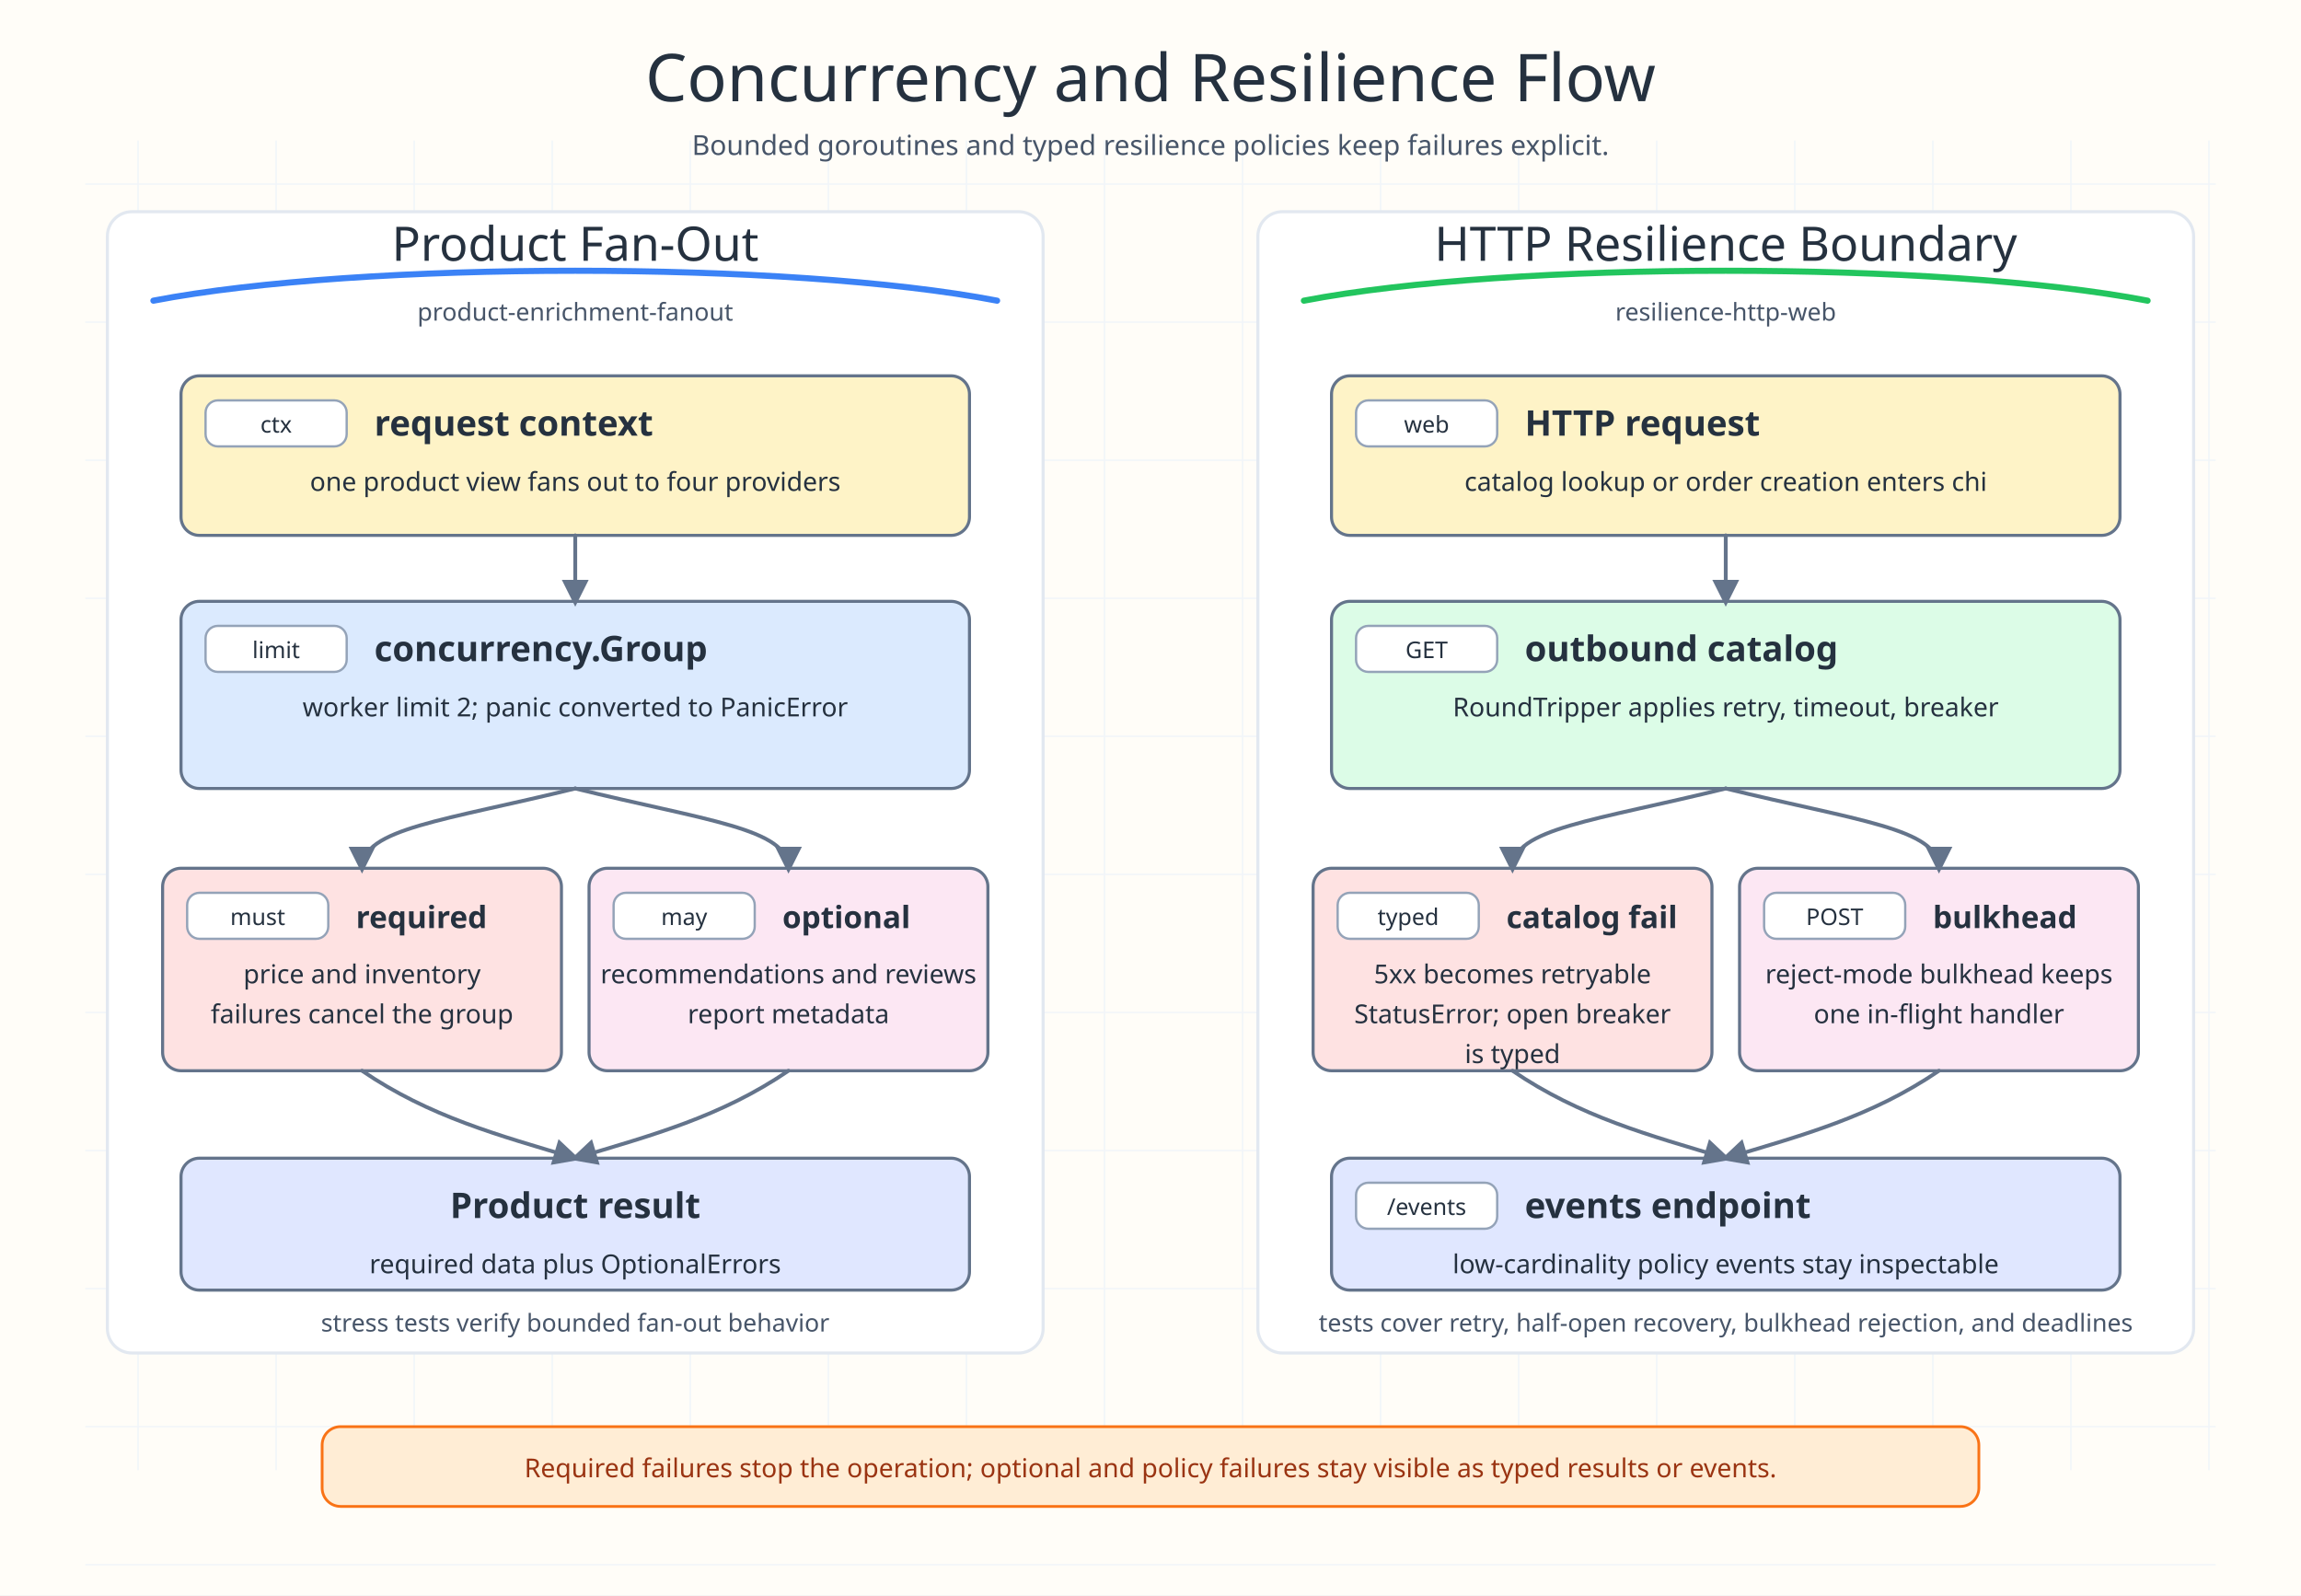
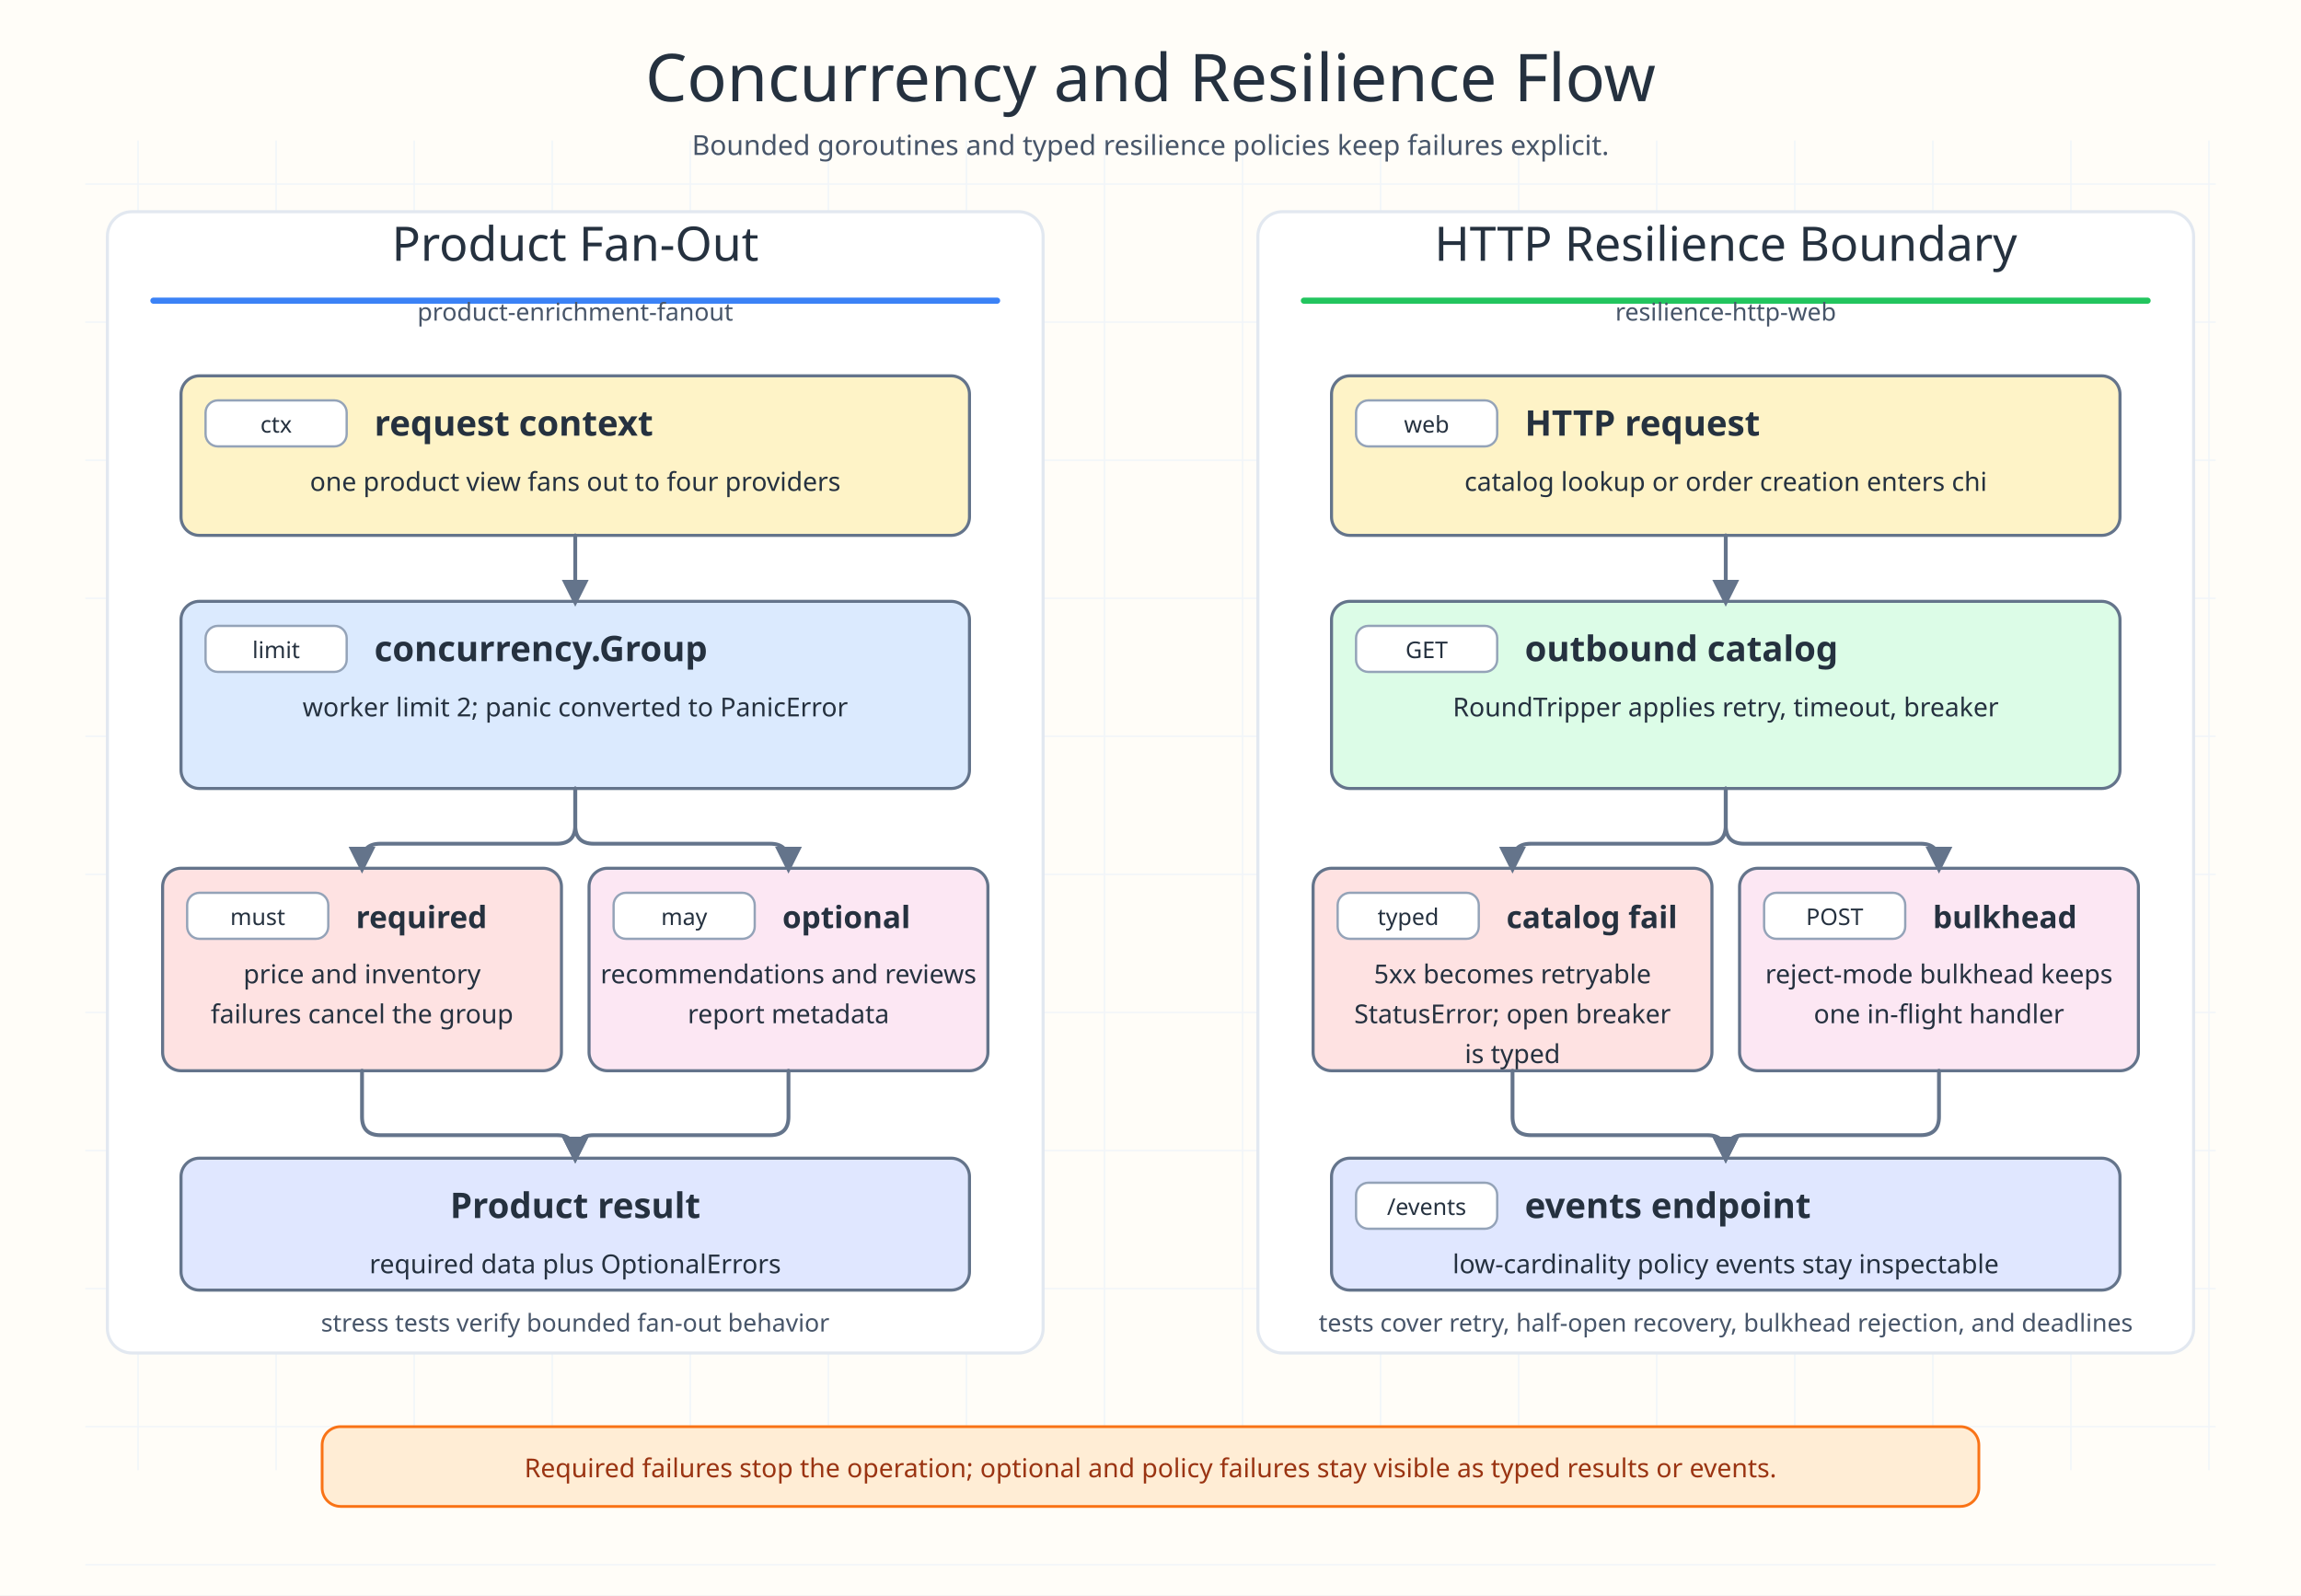
<svg xmlns="http://www.w3.org/2000/svg" width="1500" height="1040" viewBox="0 0 1500 1040">
  <defs>
    <marker id="arrow" viewBox="0 0 10 10" refX="8" refY="5" markerWidth="7" markerHeight="7" orient="auto-start-reverse">
      <path d="M 0 0 L 10 5 L 0 10 z" fill="#64748b" />
    </marker>
  </defs>
  <rect x="0" y="0" width="1500" height="1040" rx="0" fill="#fffdf8" stroke="#fffdf8" stroke-width="0" />
  <path d="M 90 92 L 90 958" fill="none" stroke="#f1f5f9" stroke-width="1" stroke-linecap="round" />
  <path d="M 180 92 L 180 958" fill="none" stroke="#f1f5f9" stroke-width="1" stroke-linecap="round" />
  <path d="M 270 92 L 270 958" fill="none" stroke="#f1f5f9" stroke-width="1" stroke-linecap="round" />
  <path d="M 360 92 L 360 958" fill="none" stroke="#f1f5f9" stroke-width="1" stroke-linecap="round" />
  <path d="M 450 92 L 450 958" fill="none" stroke="#f1f5f9" stroke-width="1" stroke-linecap="round" />
  <path d="M 540 92 L 540 958" fill="none" stroke="#f1f5f9" stroke-width="1" stroke-linecap="round" />
  <path d="M 630 92 L 630 958" fill="none" stroke="#f1f5f9" stroke-width="1" stroke-linecap="round" />
  <path d="M 720 92 L 720 958" fill="none" stroke="#f1f5f9" stroke-width="1" stroke-linecap="round" />
  <path d="M 810 92 L 810 958" fill="none" stroke="#f1f5f9" stroke-width="1" stroke-linecap="round" />
  <path d="M 900 92 L 900 958" fill="none" stroke="#f1f5f9" stroke-width="1" stroke-linecap="round" />
  <path d="M 990 92 L 990 958" fill="none" stroke="#f1f5f9" stroke-width="1" stroke-linecap="round" />
  <path d="M 1080 92 L 1080 958" fill="none" stroke="#f1f5f9" stroke-width="1" stroke-linecap="round" />
  <path d="M 1170 92 L 1170 958" fill="none" stroke="#f1f5f9" stroke-width="1" stroke-linecap="round" />
  <path d="M 1260 92 L 1260 958" fill="none" stroke="#f1f5f9" stroke-width="1" stroke-linecap="round" />
  <path d="M 1350 92 L 1350 958" fill="none" stroke="#f1f5f9" stroke-width="1" stroke-linecap="round" />
  <path d="M 1440 92 L 1440 958" fill="none" stroke="#f1f5f9" stroke-width="1" stroke-linecap="round" />
  <path d="M 56 120 L 1444 120" fill="none" stroke="#f1f5f9" stroke-width="1" stroke-linecap="round" />
  <path d="M 56 210 L 1444 210" fill="none" stroke="#f1f5f9" stroke-width="1" stroke-linecap="round" />
  <path d="M 56 300 L 1444 300" fill="none" stroke="#f1f5f9" stroke-width="1" stroke-linecap="round" />
  <path d="M 56 390 L 1444 390" fill="none" stroke="#f1f5f9" stroke-width="1" stroke-linecap="round" />
  <path d="M 56 480 L 1444 480" fill="none" stroke="#f1f5f9" stroke-width="1" stroke-linecap="round" />
  <path d="M 56 570 L 1444 570" fill="none" stroke="#f1f5f9" stroke-width="1" stroke-linecap="round" />
  <path d="M 56 660 L 1444 660" fill="none" stroke="#f1f5f9" stroke-width="1" stroke-linecap="round" />
  <path d="M 56 750 L 1444 750" fill="none" stroke="#f1f5f9" stroke-width="1" stroke-linecap="round" />
  <path d="M 56 840 L 1444 840" fill="none" stroke="#f1f5f9" stroke-width="1" stroke-linecap="round" />
  <path d="M 56 930 L 1444 930" fill="none" stroke="#f1f5f9" stroke-width="1" stroke-linecap="round" />
  <path d="M 56 1020 L 1444 1020" fill="none" stroke="#f1f5f9" stroke-width="1" stroke-linecap="round" />
  <text x="750.0" y="66" text-anchor="middle" font-family="Architects Daughter" font-size="43" font-weight="400" fill="#25313f">Concurrency and Resilience Flow</text>
  <text x="750.0" y="101" text-anchor="middle" font-family="Comic Mono" font-size="18" font-weight="400" fill="#475569">Bounded goroutines and typed resilience policies keep failures explicit.</text>
  <rect x="70" y="138" width="610" height="744" rx="16" fill="#ffffff" stroke="#e2e8f0" stroke-width="2" />
-   <path d="M 100 196 C 235 170, 515 170, 650 196" fill="none" stroke="#3b82f6" stroke-width="4" stroke-linecap="round" stroke-linejoin="round" />
+   <path d="M 100 196 H 650" fill="none" stroke="#3b82f6" stroke-width="4" stroke-linecap="round" stroke-linejoin="round" />
  <text x="375" y="170" text-anchor="middle" font-family="Architects Daughter" font-size="31" font-weight="400" fill="#25313f">Product Fan-Out</text>
  <text x="375" y="209" text-anchor="middle" font-family="Comic Mono" font-size="16" font-weight="400" fill="#475569">product-enrichment-fanout</text>
  <rect x="820" y="138" width="610" height="744" rx="16" fill="#ffffff" stroke="#e2e8f0" stroke-width="2" />
-   <path d="M 850 196 C 985 170, 1265 170, 1400 196" fill="none" stroke="#22c55e" stroke-width="4" stroke-linecap="round" stroke-linejoin="round" />
+   <path d="M 850 196 H 1400" fill="none" stroke="#22c55e" stroke-width="4" stroke-linecap="round" stroke-linejoin="round" />
  <text x="1125" y="170" text-anchor="middle" font-family="Architects Daughter" font-size="31" font-weight="400" fill="#25313f">HTTP Resilience Boundary</text>
  <text x="1125" y="209" text-anchor="middle" font-family="Comic Mono" font-size="16" font-weight="400" fill="#475569">resilience-http-web</text>
  <rect x="118" y="245" width="514" height="104" rx="12" fill="#fef3c7" stroke="#64748b" stroke-width="2" />
  <rect x="134" y="261" width="92" height="30" rx="8" fill="#ffffff" stroke="#94a3b8" stroke-width="1.5" />
  <text x="180.0" y="282" text-anchor="middle" font-family="Comic Mono" font-size="15" font-weight="400" fill="#25313f">ctx</text>
  <text x="244" y="284" text-anchor="start" font-family="Comic Mono" font-size="23" font-weight="700" fill="#25313f">request context</text>
  <text x="375.0" y="320" text-anchor="middle" font-family="Comic Mono" font-size="17" font-weight="400" fill="#25313f">one product view fans out to four providers</text>
  <rect x="118" y="392" width="514" height="122" rx="12" fill="#dbeafe" stroke="#64748b" stroke-width="2" />
  <rect x="134" y="408" width="92" height="30" rx="8" fill="#ffffff" stroke="#94a3b8" stroke-width="1.5" />
  <text x="180.0" y="429" text-anchor="middle" font-family="Comic Mono" font-size="15" font-weight="400" fill="#25313f">limit</text>
  <text x="244" y="431" text-anchor="start" font-family="Comic Mono" font-size="23" font-weight="700" fill="#25313f">concurrency.Group</text>
  <text x="375.0" y="467" text-anchor="middle" font-family="Comic Mono" font-size="17" font-weight="400" fill="#25313f">worker limit 2; panic converted to PanicError</text>
  <rect x="106" y="566" width="260" height="132" rx="12" fill="#fee2e2" stroke="#64748b" stroke-width="2" />
  <rect x="122" y="582" width="92" height="30" rx="8" fill="#ffffff" stroke="#94a3b8" stroke-width="1.5" />
  <text x="168.0" y="603" text-anchor="middle" font-family="Comic Mono" font-size="15" font-weight="400" fill="#25313f">must</text>
  <text x="232" y="605" text-anchor="start" font-family="Comic Mono" font-size="20" font-weight="700" fill="#25313f">required</text>
  <text x="236.0" y="641" text-anchor="middle" font-family="Comic Mono" font-size="17" font-weight="400" fill="#25313f">price and inventory</text>
  <text x="236.0" y="667" text-anchor="middle" font-family="Comic Mono" font-size="17" font-weight="400" fill="#25313f">failures cancel the group</text>
  <rect x="384" y="566" width="260" height="132" rx="12" fill="#fce7f3" stroke="#64748b" stroke-width="2" />
  <rect x="400" y="582" width="92" height="30" rx="8" fill="#ffffff" stroke="#94a3b8" stroke-width="1.5" />
  <text x="446.0" y="603" text-anchor="middle" font-family="Comic Mono" font-size="15" font-weight="400" fill="#25313f">may</text>
  <text x="510" y="605" text-anchor="start" font-family="Comic Mono" font-size="20" font-weight="700" fill="#25313f">optional</text>
  <text x="514.0" y="641" text-anchor="middle" font-family="Comic Mono" font-size="17" font-weight="400" fill="#25313f">recommendations and reviews</text>
  <text x="514.0" y="667" text-anchor="middle" font-family="Comic Mono" font-size="17" font-weight="400" fill="#25313f">report metadata</text>
  <rect x="118" y="755" width="514" height="86" rx="12" fill="#e0e7ff" stroke="#64748b" stroke-width="2" />
  <text x="375.0" y="794" text-anchor="middle" font-family="Comic Mono" font-size="23" font-weight="700" fill="#25313f">Product result</text>
  <text x="375.0" y="830" text-anchor="middle" font-family="Comic Mono" font-size="17" font-weight="400" fill="#25313f">required data plus OptionalErrors</text>
  <path d="M 375 349 L 375 392" fill="none" stroke="#64748b" stroke-width="2.5" stroke-linecap="round" marker-end="url(#arrow)" />
-   <path d="M 375 514 C 290 535, 236 540, 236 566" fill="none" stroke="#64748b" stroke-width="2.5" stroke-linecap="round" stroke-linejoin="round" marker-end="url(#arrow)" />
-   <path d="M 375 514 C 460 535, 514 540, 514 566" fill="none" stroke="#64748b" stroke-width="2.5" stroke-linecap="round" stroke-linejoin="round" marker-end="url(#arrow)" />
-   <path d="M 236 698 C 280 728, 325 740, 375 755" fill="none" stroke="#64748b" stroke-width="2.5" stroke-linecap="round" stroke-linejoin="round" marker-end="url(#arrow)" />
-   <path d="M 514 698 C 470 728, 425 740, 375 755" fill="none" stroke="#64748b" stroke-width="2.5" stroke-linecap="round" stroke-linejoin="round" marker-end="url(#arrow)" />
+   <path d="M 375 514 V 538 Q 375 550 363 550 H 248 Q 236 550 236 562 V 566" fill="none" stroke="#64748b" stroke-width="2.5" stroke-linecap="round" stroke-linejoin="round" marker-end="url(#arrow)" />
+   <path d="M 375 514 V 538 Q 375 550 387 550 H 502 Q 514 550 514 562 V 566" fill="none" stroke="#64748b" stroke-width="2.5" stroke-linecap="round" stroke-linejoin="round" marker-end="url(#arrow)" />
+   <path d="M 236 698 V 728 Q 236 740 248 740 H 363 Q 375 740 375 752 V 755" fill="none" stroke="#64748b" stroke-width="2.5" stroke-linecap="round" stroke-linejoin="round" marker-end="url(#arrow)" />
+   <path d="M 514 698 V 728 Q 514 740 502 740 H 387 Q 375 740 375 752 V 755" fill="none" stroke="#64748b" stroke-width="2.5" stroke-linecap="round" stroke-linejoin="round" marker-end="url(#arrow)" />
  <text x="375" y="868" text-anchor="middle" font-family="Comic Mono" font-size="16" font-weight="400" fill="#475569">stress tests verify bounded fan-out behavior</text>
  <rect x="868" y="245" width="514" height="104" rx="12" fill="#fef3c7" stroke="#64748b" stroke-width="2" />
  <rect x="884" y="261" width="92" height="30" rx="8" fill="#ffffff" stroke="#94a3b8" stroke-width="1.5" />
  <text x="930.0" y="282" text-anchor="middle" font-family="Comic Mono" font-size="15" font-weight="400" fill="#25313f">web</text>
  <text x="994" y="284" text-anchor="start" font-family="Comic Mono" font-size="23" font-weight="700" fill="#25313f">HTTP request</text>
  <text x="1125.0" y="320" text-anchor="middle" font-family="Comic Mono" font-size="17" font-weight="400" fill="#25313f">catalog lookup or order creation enters chi</text>
  <rect x="868" y="392" width="514" height="122" rx="12" fill="#dcfce7" stroke="#64748b" stroke-width="2" />
  <rect x="884" y="408" width="92" height="30" rx="8" fill="#ffffff" stroke="#94a3b8" stroke-width="1.5" />
  <text x="930.0" y="429" text-anchor="middle" font-family="Comic Mono" font-size="15" font-weight="400" fill="#25313f">GET</text>
  <text x="994" y="431" text-anchor="start" font-family="Comic Mono" font-size="23" font-weight="700" fill="#25313f">outbound catalog</text>
  <text x="1125.0" y="467" text-anchor="middle" font-family="Comic Mono" font-size="17" font-weight="400" fill="#25313f">RoundTripper applies retry, timeout, breaker</text>
  <rect x="856" y="566" width="260" height="132" rx="12" fill="#fee2e2" stroke="#64748b" stroke-width="2" />
  <rect x="872" y="582" width="92" height="30" rx="8" fill="#ffffff" stroke="#94a3b8" stroke-width="1.5" />
  <text x="918.0" y="603" text-anchor="middle" font-family="Comic Mono" font-size="15" font-weight="400" fill="#25313f">typed</text>
  <text x="982" y="605" text-anchor="start" font-family="Comic Mono" font-size="20" font-weight="700" fill="#25313f">catalog fail</text>
  <text x="986.0" y="641" text-anchor="middle" font-family="Comic Mono" font-size="17" font-weight="400" fill="#25313f">5xx becomes retryable</text>
  <text x="986.0" y="667" text-anchor="middle" font-family="Comic Mono" font-size="17" font-weight="400" fill="#25313f">StatusError; open breaker</text>
  <text x="986.0" y="693" text-anchor="middle" font-family="Comic Mono" font-size="17" font-weight="400" fill="#25313f">is typed</text>
  <rect x="1134" y="566" width="260" height="132" rx="12" fill="#fce7f3" stroke="#64748b" stroke-width="2" />
  <rect x="1150" y="582" width="92" height="30" rx="8" fill="#ffffff" stroke="#94a3b8" stroke-width="1.5" />
  <text x="1196.0" y="603" text-anchor="middle" font-family="Comic Mono" font-size="15" font-weight="400" fill="#25313f">POST</text>
  <text x="1260" y="605" text-anchor="start" font-family="Comic Mono" font-size="20" font-weight="700" fill="#25313f">bulkhead</text>
  <text x="1264.0" y="641" text-anchor="middle" font-family="Comic Mono" font-size="17" font-weight="400" fill="#25313f">reject-mode bulkhead keeps</text>
  <text x="1264.0" y="667" text-anchor="middle" font-family="Comic Mono" font-size="17" font-weight="400" fill="#25313f">one in-flight handler</text>
  <rect x="868" y="755" width="514" height="86" rx="12" fill="#e0e7ff" stroke="#64748b" stroke-width="2" />
  <rect x="884" y="771" width="92" height="30" rx="8" fill="#ffffff" stroke="#94a3b8" stroke-width="1.5" />
  <text x="930.0" y="792" text-anchor="middle" font-family="Comic Mono" font-size="15" font-weight="400" fill="#25313f">/events</text>
  <text x="994" y="794" text-anchor="start" font-family="Comic Mono" font-size="23" font-weight="700" fill="#25313f">events endpoint</text>
  <text x="1125.0" y="830" text-anchor="middle" font-family="Comic Mono" font-size="17" font-weight="400" fill="#25313f">low-cardinality policy events stay inspectable</text>
  <path d="M 1125 349 L 1125 392" fill="none" stroke="#64748b" stroke-width="2.5" stroke-linecap="round" marker-end="url(#arrow)" />
-   <path d="M 1125 514 C 1040 535, 986 540, 986 566" fill="none" stroke="#64748b" stroke-width="2.5" stroke-linecap="round" stroke-linejoin="round" marker-end="url(#arrow)" />
-   <path d="M 1125 514 C 1210 535, 1264 540, 1264 566" fill="none" stroke="#64748b" stroke-width="2.5" stroke-linecap="round" stroke-linejoin="round" marker-end="url(#arrow)" />
-   <path d="M 986 698 C 1030 728, 1075 740, 1125 755" fill="none" stroke="#64748b" stroke-width="2.5" stroke-linecap="round" stroke-linejoin="round" marker-end="url(#arrow)" />
-   <path d="M 1264 698 C 1220 728, 1175 740, 1125 755" fill="none" stroke="#64748b" stroke-width="2.5" stroke-linecap="round" stroke-linejoin="round" marker-end="url(#arrow)" />
+   <path d="M 1125 514 V 538 Q 1125 550 1113 550 H 998 Q 986 550 986 562 V 566" fill="none" stroke="#64748b" stroke-width="2.5" stroke-linecap="round" stroke-linejoin="round" marker-end="url(#arrow)" />
+   <path d="M 1125 514 V 538 Q 1125 550 1137 550 H 1252 Q 1264 550 1264 562 V 566" fill="none" stroke="#64748b" stroke-width="2.5" stroke-linecap="round" stroke-linejoin="round" marker-end="url(#arrow)" />
+   <path d="M 986 698 V 728 Q 986 740 998 740 H 1113 Q 1125 740 1125 752 V 755" fill="none" stroke="#64748b" stroke-width="2.5" stroke-linecap="round" stroke-linejoin="round" marker-end="url(#arrow)" />
+   <path d="M 1264 698 V 728 Q 1264 740 1252 740 H 1137 Q 1125 740 1125 752 V 755" fill="none" stroke="#64748b" stroke-width="2.5" stroke-linecap="round" stroke-linejoin="round" marker-end="url(#arrow)" />
  <text x="1125" y="868" text-anchor="middle" font-family="Comic Mono" font-size="16" font-weight="400" fill="#475569">tests cover retry, half-open recovery, bulkhead rejection, and deadlines</text>
  <rect x="210" y="930" width="1080" height="52" rx="12" fill="#ffedd5" stroke="#f97316" stroke-width="1.8" />
  <text x="750" y="963" text-anchor="middle" font-family="Comic Mono" font-size="17" font-weight="400" fill="#9a3412">Required failures stop the operation; optional and policy failures stay visible as typed results or events.</text>
</svg>
